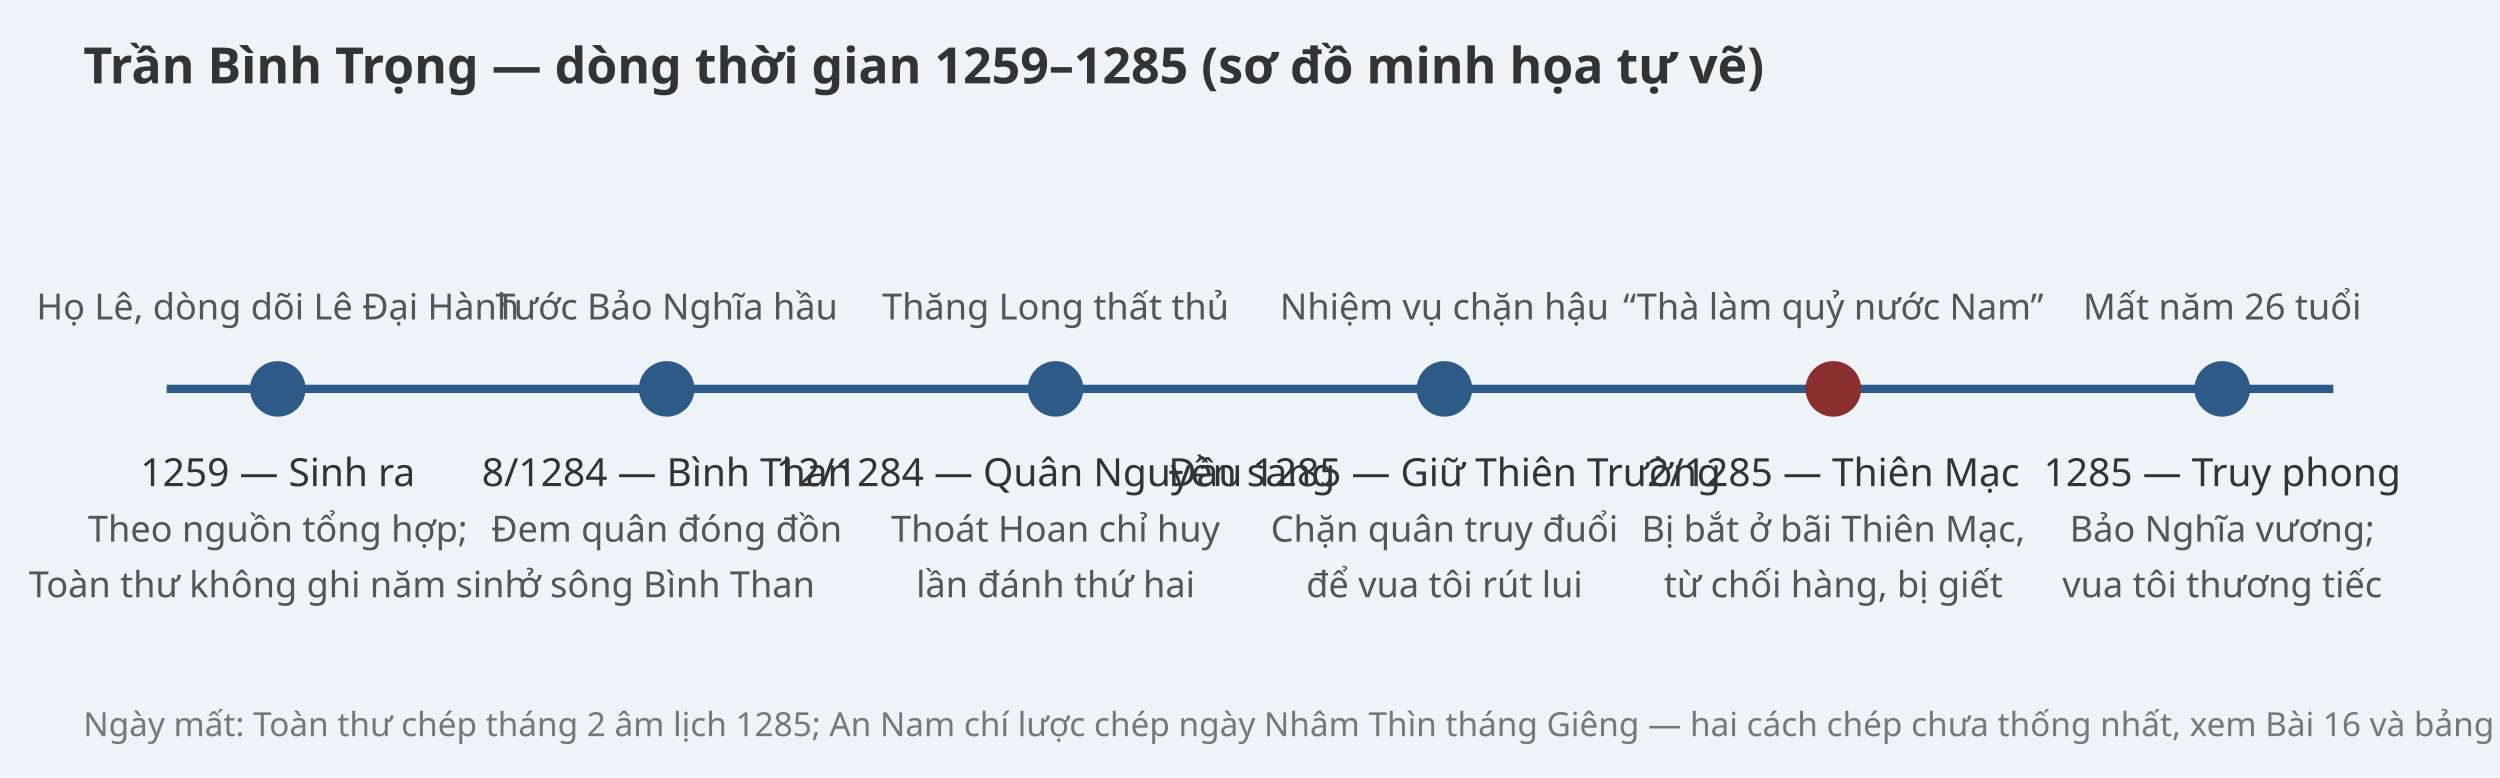
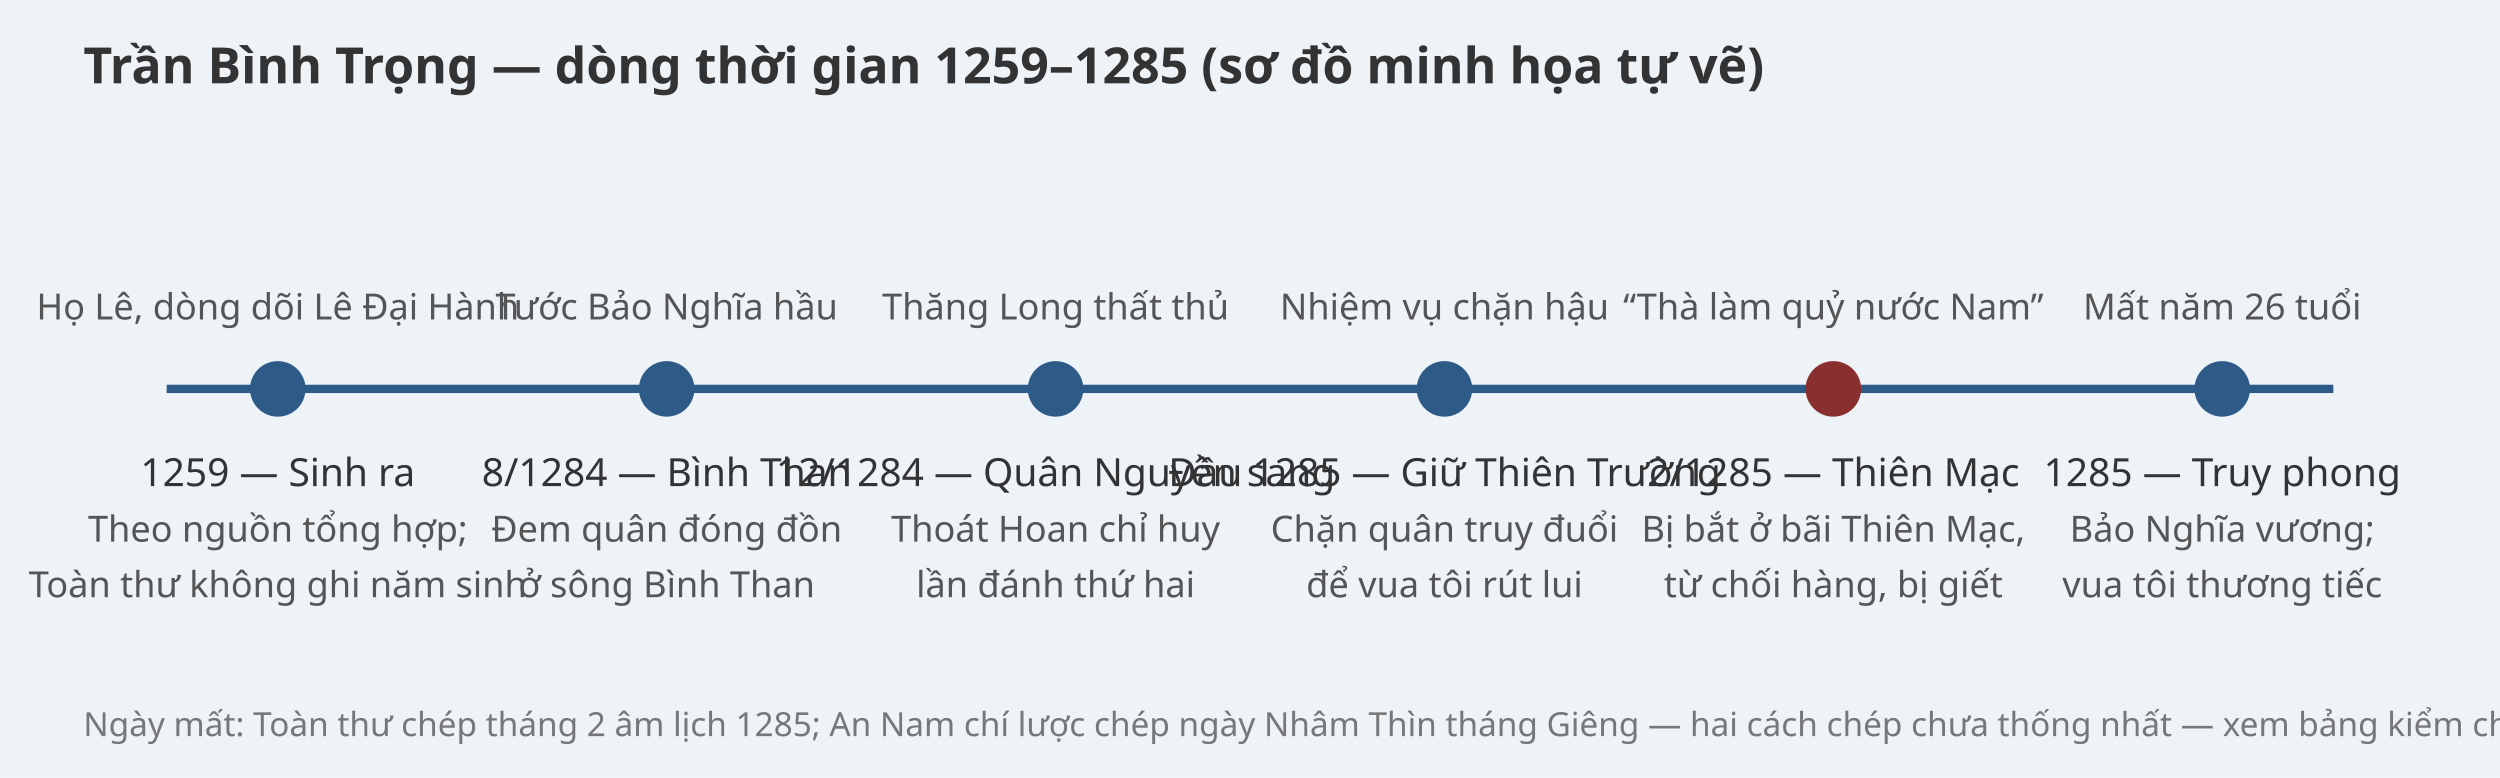
<svg xmlns="http://www.w3.org/2000/svg" width="900" height="280" viewBox="0 0 900 280" role="img" aria-label="Sơ đồ dòng thời gian Trần Bình Trọng 1259–1285">
  <rect width="900" height="280" fill="#eef3f8" />
  <text x="30" y="30" font-family="sans-serif" font-size="18" font-weight="bold" fill="#333">Trần Bình Trọng — dòng thời gian 1259–1285 (sơ đồ minh họa tự vẽ)</text>
  <line x1="60" y1="140" x2="840" y2="140" stroke="#2e5a88" stroke-width="3" />
  <circle cx="100" cy="140" r="10" fill="#2e5a88" />
  <text x="100" y="175" text-anchor="middle" font-family="sans-serif" font-size="14" fill="#333">1259 — Sinh ra</text>
  <text x="100" y="195" text-anchor="middle" font-family="sans-serif" font-size="13" fill="#555">Theo nguồn tổng hợp;</text>
  <text x="100" y="215" text-anchor="middle" font-family="sans-serif" font-size="13" fill="#555">Toàn thư không ghi năm sinh</text>
  <text x="100" y="115" text-anchor="middle" font-family="sans-serif" font-size="13" fill="#555">Họ Lê, dòng dõi Lê Đại Hành</text>
  <circle cx="240" cy="140" r="10" fill="#2e5a88" />
  <text x="240" y="175" text-anchor="middle" font-family="sans-serif" font-size="14" fill="#333">8/1284 — Bình Than</text>
  <text x="240" y="195" text-anchor="middle" font-family="sans-serif" font-size="13" fill="#555">Đem quân đóng đồn</text>
  <text x="240" y="215" text-anchor="middle" font-family="sans-serif" font-size="13" fill="#555">ở sông Bình Than</text>
  <text x="240" y="115" text-anchor="middle" font-family="sans-serif" font-size="13" fill="#555">Tước Bảo Nghĩa hầu</text>
  <circle cx="380" cy="140" r="10" fill="#2e5a88" />
  <text x="380" y="175" text-anchor="middle" font-family="sans-serif" font-size="14" fill="#333">12/1284 — Quân Nguyên sang</text>
  <text x="380" y="195" text-anchor="middle" font-family="sans-serif" font-size="13" fill="#555">Thoát Hoan chỉ huy</text>
  <text x="380" y="215" text-anchor="middle" font-family="sans-serif" font-size="13" fill="#555">lần đánh thứ hai</text>
  <text x="380" y="115" text-anchor="middle" font-family="sans-serif" font-size="13" fill="#555">Thăng Long thất thủ</text>
  <circle cx="520" cy="140" r="10" fill="#2e5a88" />
  <text x="520" y="175" text-anchor="middle" font-family="sans-serif" font-size="14" fill="#333">Đầu 1285 — Giữ Thiên Trường</text>
  <text x="520" y="195" text-anchor="middle" font-family="sans-serif" font-size="13" fill="#555">Chặn quân truy đuổi</text>
  <text x="520" y="215" text-anchor="middle" font-family="sans-serif" font-size="13" fill="#555">để vua tôi rút lui</text>
  <text x="520" y="115" text-anchor="middle" font-family="sans-serif" font-size="13" fill="#555">Nhiệm vụ chặn hậu</text>
  <circle cx="660" cy="140" r="10" fill="#8a2f2f" />
  <text x="660" y="175" text-anchor="middle" font-family="sans-serif" font-size="14" fill="#333">2/1285 — Thiên Mạc</text>
  <text x="660" y="195" text-anchor="middle" font-family="sans-serif" font-size="13" fill="#555">Bị bắt ở bãi Thiên Mạc,</text>
  <text x="660" y="215" text-anchor="middle" font-family="sans-serif" font-size="13" fill="#555">từ chối hàng, bị giết</text>
  <text x="660" y="115" text-anchor="middle" font-family="sans-serif" font-size="13" fill="#555">“Thà làm quỷ nước Nam”</text>
  <circle cx="800" cy="140" r="10" fill="#2e5a88" />
  <text x="800" y="175" text-anchor="middle" font-family="sans-serif" font-size="14" fill="#333">1285 — Truy phong</text>
  <text x="800" y="195" text-anchor="middle" font-family="sans-serif" font-size="13" fill="#555">Bảo Nghĩa vương;</text>
  <text x="800" y="215" text-anchor="middle" font-family="sans-serif" font-size="13" fill="#555">vua tôi thương tiếc</text>
  <text x="800" y="115" text-anchor="middle" font-family="sans-serif" font-size="13" fill="#555">Mất năm 26 tuổi</text>
-   <text x="30" y="265" font-family="sans-serif" font-size="12" fill="#777">Ngày mất: Toàn thư chép tháng 2 âm lịch 1285; An Nam chí lược chép ngày Nhâm Thìn tháng Giêng — hai cách chép chưa thống nhất, xem Bài 16 và bảng kiểm chứng nguồn.</text>
+   <text x="30" y="265" font-family="sans-serif" font-size="12" fill="#777">Ngày mất: Toàn thư chép tháng 2 âm lịch 1285; An Nam chí lược chép ngày Nhâm Thìn tháng Giêng — hai cách chép chưa thống nhất — xem bảng kiểm chứng nguồn.</text>
</svg>
